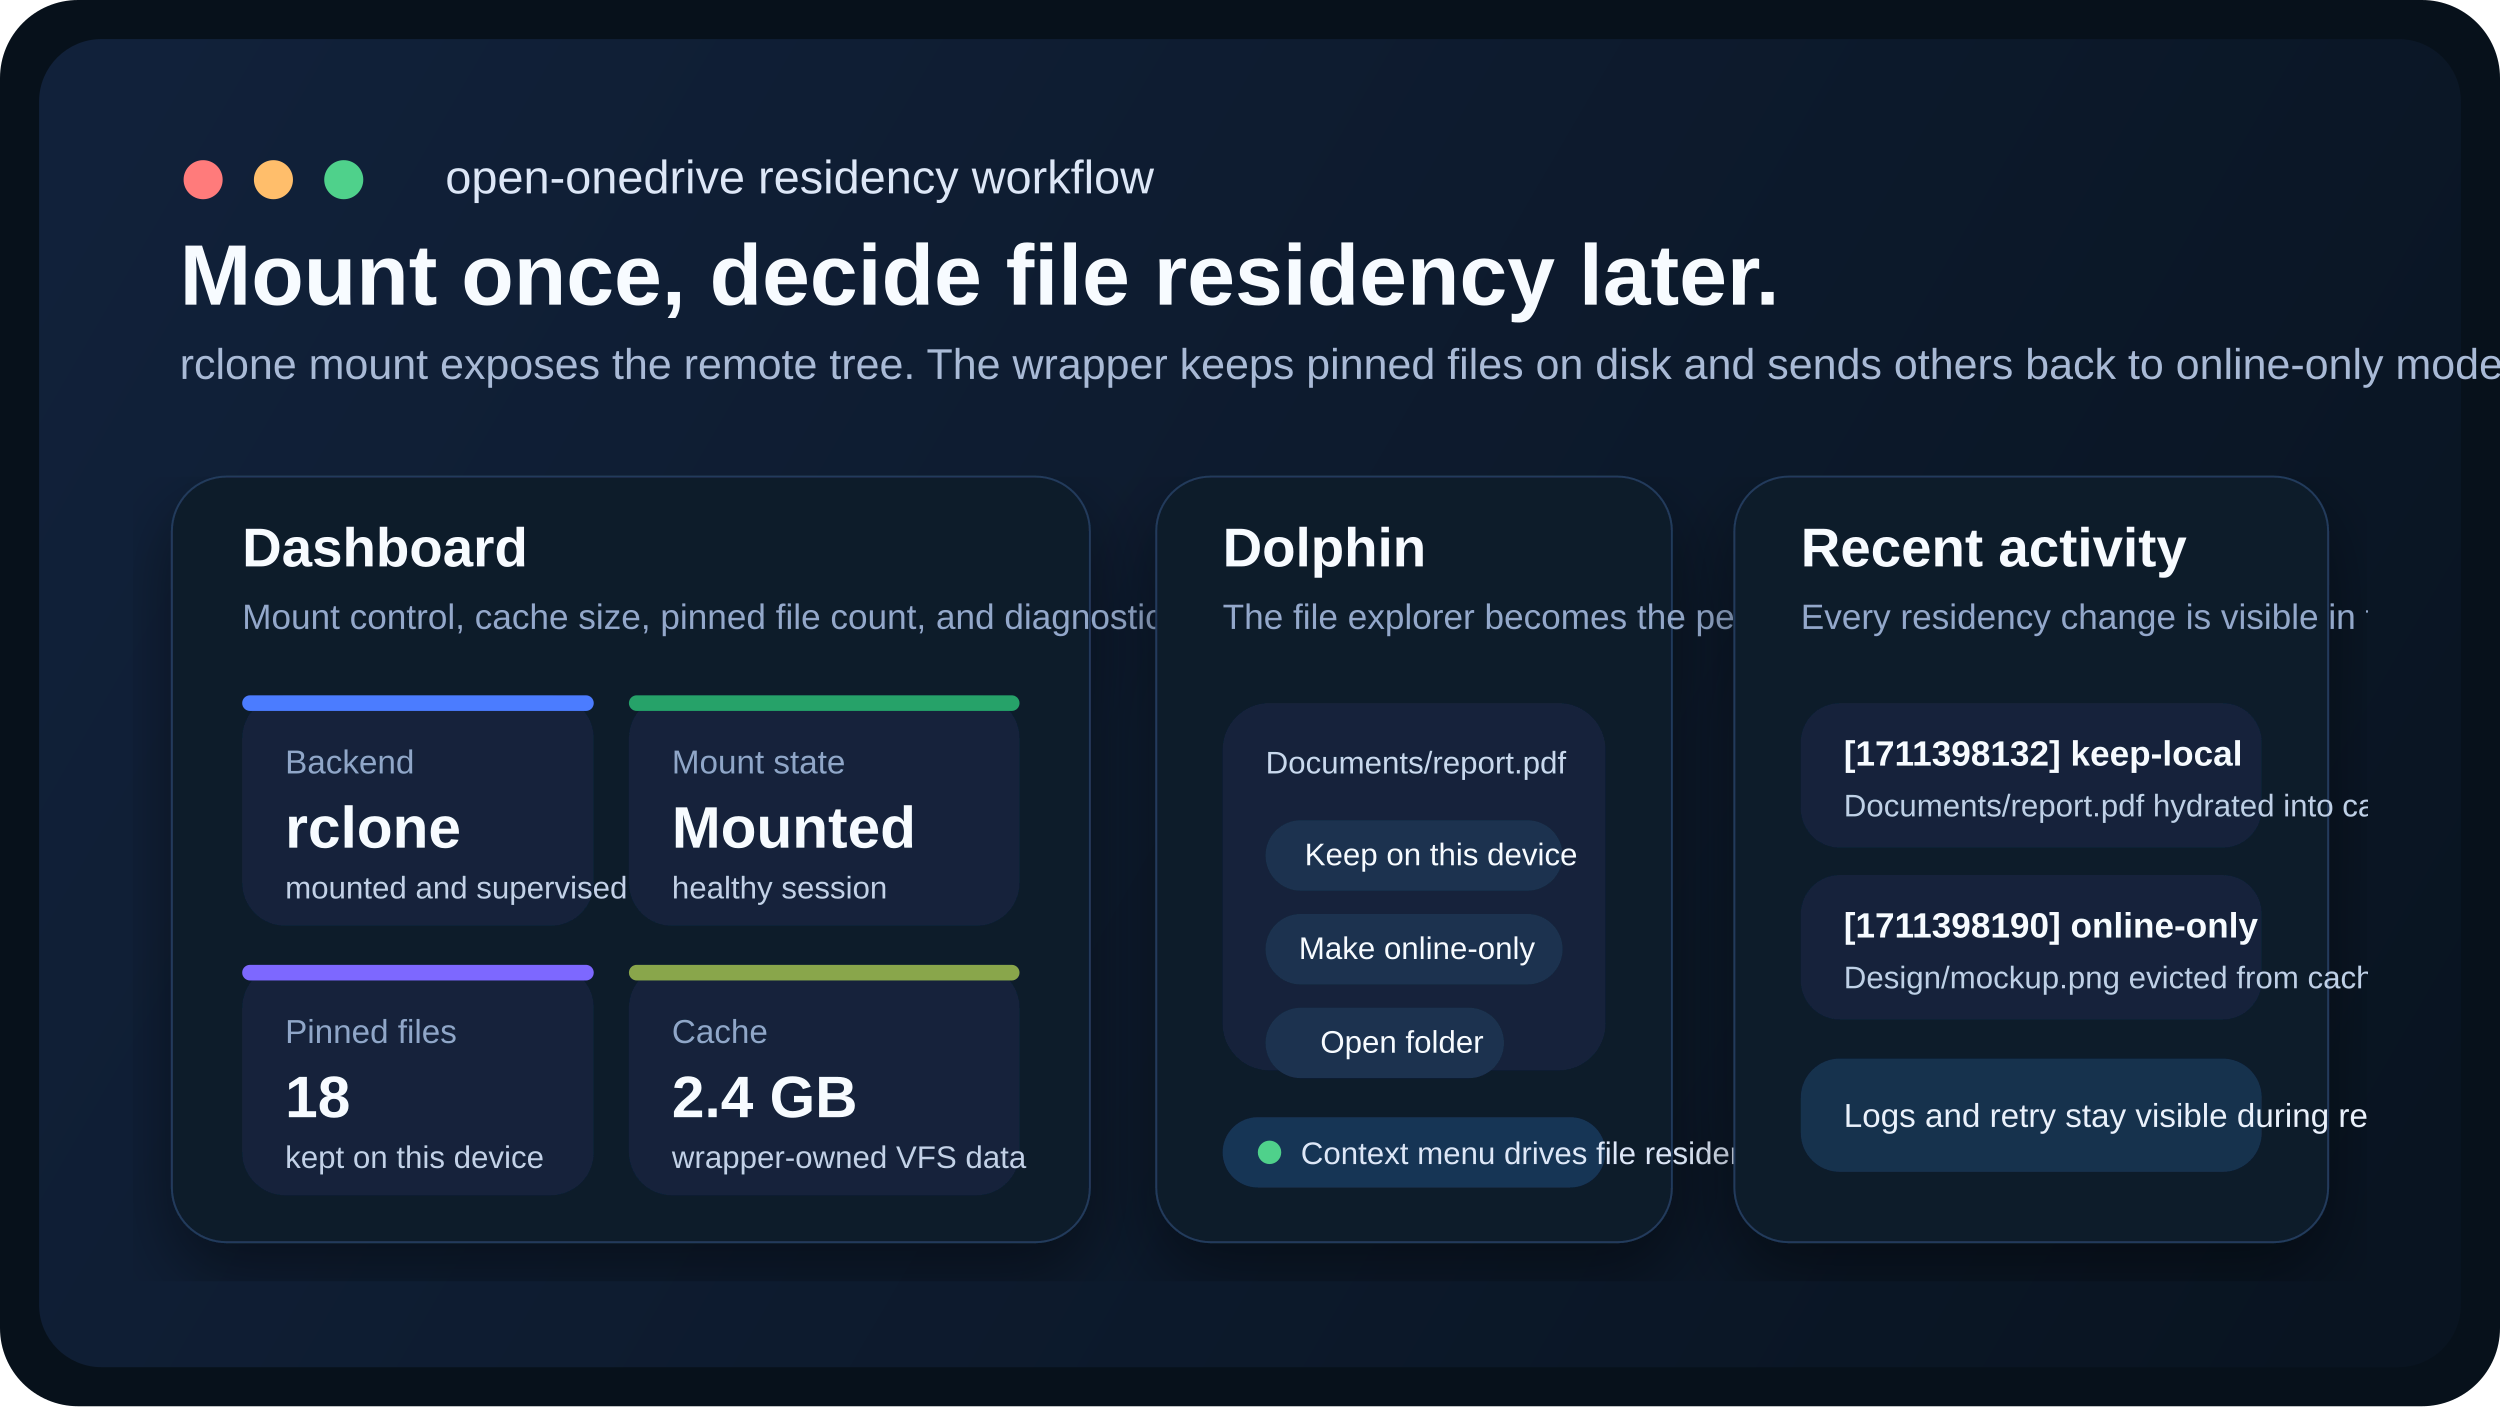
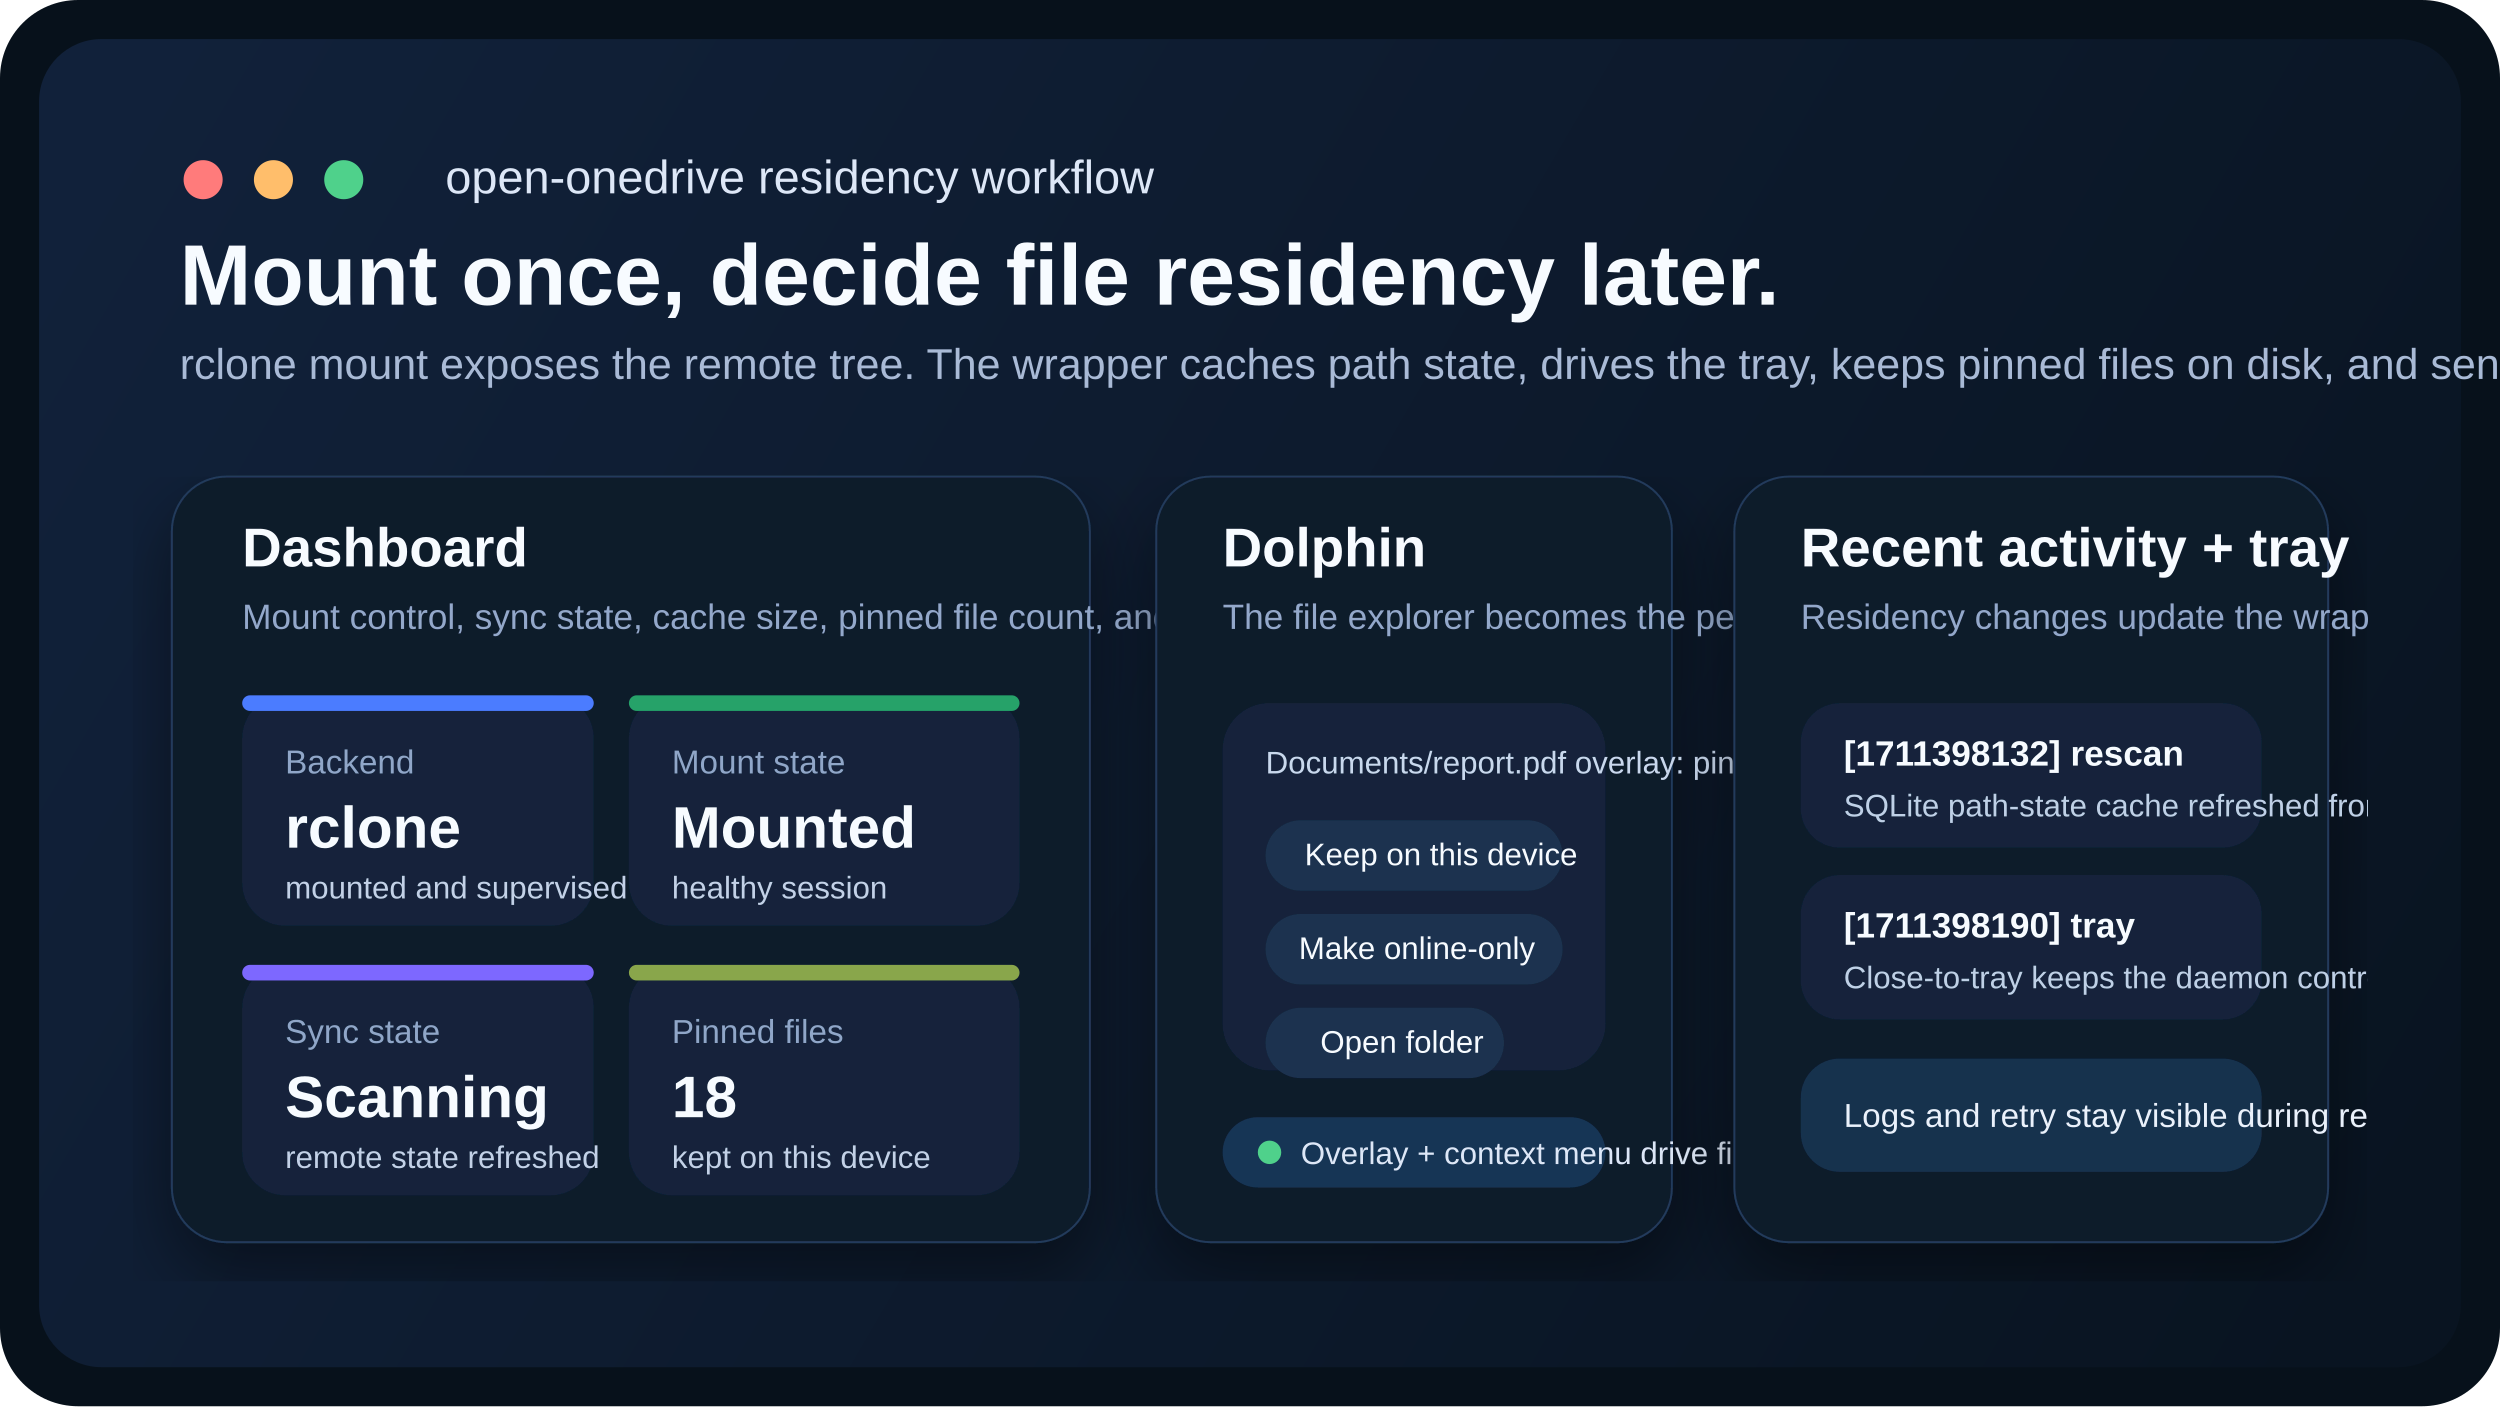
<svg xmlns="http://www.w3.org/2000/svg" width="1280" height="720" viewBox="0 0 1280 720" fill="none">
  <rect width="1280" height="720" rx="40" fill="#07111B" />
  <rect x="20" y="20" width="1240" height="680" rx="32" fill="url(#surface)" />
  <circle cx="104" cy="92" r="10" fill="#FF7B7B" />
  <circle cx="140" cy="92" r="10" fill="#FFBE6B" />
  <circle cx="176" cy="92" r="10" fill="#4FD18B" />
  <text x="228" y="99" fill="#DDE7F7" font-family="Arial, sans-serif" font-size="24">open-onedrive residency workflow</text>
  <text x="92" y="156" fill="#F7FBFF" font-family="Arial, sans-serif" font-size="44" font-weight="700">Mount once, decide file residency later.</text>
-   <text x="92" y="194" fill="#A9BAD6" font-family="Arial, sans-serif" font-size="22">rclone mount exposes the remote tree. The wrapper keeps pinned files on disk and sends others back to online-only mode.</text>
+   <text x="92" y="194" fill="#A9BAD6" font-family="Arial, sans-serif" font-size="22">rclone mount exposes the remote tree. The wrapper caches path state, drives the tray, keeps pinned files on disk, and sends others back to online-only mode.</text>
  <g filter="url(#shadow)">
    <rect x="88" y="244" width="470" height="392" rx="28" fill="#0E1B2C" stroke="#243B5B" />
    <text x="124" y="290" fill="#F7FBFF" font-family="Arial, sans-serif" font-size="28" font-weight="700">Dashboard</text>
-     <text x="124" y="322" fill="#93A8CA" font-family="Arial, sans-serif" font-size="18">Mount control, cache size, pinned file count, and diagnostics stay together.</text>
+     <text x="124" y="322" fill="#93A8CA" font-family="Arial, sans-serif" font-size="18">Mount control, sync state, cache size, pinned file count, and diagnostics stay together.</text>
    <rect x="124" y="356" width="180" height="118" rx="22" fill="#12233A" />
    <rect x="124" y="356" width="180" height="8" rx="4" fill="#4B7CFF" />
    <text x="146" y="396" fill="#90A6C8" font-family="Arial, sans-serif" font-size="17">Backend</text>
    <text x="146" y="434" fill="#F7FBFF" font-family="Arial, sans-serif" font-size="30" font-weight="700">rclone</text>
    <text x="146" y="460" fill="#C3D1E7" font-family="Arial, sans-serif" font-size="16">mounted and supervised</text>
    <rect x="322" y="356" width="200" height="118" rx="22" fill="#12233A" />
    <rect x="322" y="356" width="200" height="8" rx="4" fill="#26A269" />
    <text x="344" y="396" fill="#90A6C8" font-family="Arial, sans-serif" font-size="17">Mount state</text>
    <text x="344" y="434" fill="#F7FBFF" font-family="Arial, sans-serif" font-size="30" font-weight="700">Mounted</text>
    <text x="344" y="460" fill="#C3D1E7" font-family="Arial, sans-serif" font-size="16">healthy session</text>
    <rect x="124" y="494" width="180" height="118" rx="22" fill="#12233A" />
    <rect x="124" y="494" width="180" height="8" rx="4" fill="#7D67FF" />
-     <text x="146" y="534" fill="#90A6C8" font-family="Arial, sans-serif" font-size="17">Pinned files</text>
-     <text x="146" y="572" fill="#F7FBFF" font-family="Arial, sans-serif" font-size="30" font-weight="700">18</text>
-     <text x="146" y="598" fill="#C3D1E7" font-family="Arial, sans-serif" font-size="16">kept on this device</text>
+     <text x="146" y="534" fill="#90A6C8" font-family="Arial, sans-serif" font-size="17">Sync state</text>
+     <text x="146" y="572" fill="#F7FBFF" font-family="Arial, sans-serif" font-size="30" font-weight="700">Scanning</text>
+     <text x="146" y="598" fill="#C3D1E7" font-family="Arial, sans-serif" font-size="16">remote state refreshed</text>
    <rect x="322" y="494" width="200" height="118" rx="22" fill="#12233A" />
    <rect x="322" y="494" width="200" height="8" rx="4" fill="#89A64B" />
-     <text x="344" y="534" fill="#90A6C8" font-family="Arial, sans-serif" font-size="17">Cache</text>
-     <text x="344" y="572" fill="#F7FBFF" font-family="Arial, sans-serif" font-size="30" font-weight="700">2.4 GB</text>
-     <text x="344" y="598" fill="#C3D1E7" font-family="Arial, sans-serif" font-size="16">wrapper-owned VFS data</text>
+     <text x="344" y="534" fill="#90A6C8" font-family="Arial, sans-serif" font-size="17">Pinned files</text>
+     <text x="344" y="572" fill="#F7FBFF" font-family="Arial, sans-serif" font-size="30" font-weight="700">18</text>
+     <text x="344" y="598" fill="#C3D1E7" font-family="Arial, sans-serif" font-size="16">kept on this device</text>
  </g>
  <g filter="url(#shadow)">
    <rect x="592" y="244" width="264" height="392" rx="28" fill="#0E1B2C" stroke="#243B5B" />
    <text x="626" y="290" fill="#F7FBFF" font-family="Arial, sans-serif" font-size="28" font-weight="700">Dolphin</text>
-     <text x="626" y="322" fill="#93A8CA" font-family="Arial, sans-serif" font-size="18">The file explorer becomes the per-file control surface.</text>
+     <text x="626" y="322" fill="#93A8CA" font-family="Arial, sans-serif" font-size="18">The file explorer becomes the per-file control surface with overlays.</text>
    <rect x="626" y="360" width="196" height="188" rx="24" fill="#13243B" />
-     <text x="648" y="396" fill="#C9D8ED" font-family="Arial, sans-serif" font-size="16">Documents/report.pdf</text>
+     <text x="648" y="396" fill="#C9D8ED" font-family="Arial, sans-serif" font-size="16">Documents/report.pdf   overlay: pinned</text>
    <rect x="648" y="420" width="152" height="36" rx="18" fill="#1C3350" />
    <text x="668" y="443" fill="#F7FBFF" font-family="Arial, sans-serif" font-size="16">Keep on this device</text>
    <rect x="648" y="468" width="152" height="36" rx="18" fill="#1C3350" />
    <text x="665" y="491" fill="#F7FBFF" font-family="Arial, sans-serif" font-size="16">Make online-only</text>
    <rect x="648" y="516" width="122" height="36" rx="18" fill="#1C3350" />
    <text x="676" y="539" fill="#F7FBFF" font-family="Arial, sans-serif" font-size="16">Open folder</text>
    <rect x="626" y="572" width="196" height="36" rx="18" fill="#153454" />
    <circle cx="650" cy="590" r="6" fill="#4FD18B" />
-     <text x="666" y="596" fill="#DDE7F7" font-family="Arial, sans-serif" font-size="16">Context menu drives file residency.</text>
+     <text x="666" y="596" fill="#DDE7F7" font-family="Arial, sans-serif" font-size="16">Overlay + context menu drive file residency.</text>
  </g>
  <g filter="url(#shadow)">
    <rect x="888" y="244" width="304" height="392" rx="28" fill="#0E1B2C" stroke="#243B5B" />
-     <text x="922" y="290" fill="#F7FBFF" font-family="Arial, sans-serif" font-size="28" font-weight="700">Recent activity</text>
-     <text x="922" y="322" fill="#93A8CA" font-family="Arial, sans-serif" font-size="18">Every residency change is visible in the wrapper state and logs.</text>
+     <text x="922" y="290" fill="#F7FBFF" font-family="Arial, sans-serif" font-size="28" font-weight="700">Recent activity + tray</text>
+     <text x="922" y="322" fill="#93A8CA" font-family="Arial, sans-serif" font-size="18">Residency changes update the wrapper state, logs, and tray status.</text>
    <rect x="922" y="360" width="236" height="74" rx="20" fill="#12233A" />
-     <text x="944" y="392" fill="#F7FBFF" font-family="Arial, sans-serif" font-size="18" font-weight="700">[1711398132] keep-local</text>
-     <text x="944" y="418" fill="#BFD0E6" font-family="Arial, sans-serif" font-size="16">Documents/report.pdf hydrated into cache</text>
+     <text x="944" y="392" fill="#F7FBFF" font-family="Arial, sans-serif" font-size="18" font-weight="700">[1711398132] rescan</text>
+     <text x="944" y="418" fill="#BFD0E6" font-family="Arial, sans-serif" font-size="16">SQLite path-state cache refreshed from rclone lsjson</text>
    <rect x="922" y="448" width="236" height="74" rx="20" fill="#12233A" />
-     <text x="944" y="480" fill="#F7FBFF" font-family="Arial, sans-serif" font-size="18" font-weight="700">[1711398190] online-only</text>
-     <text x="944" y="506" fill="#BFD0E6" font-family="Arial, sans-serif" font-size="16">Design/mockup.png evicted from cache</text>
+     <text x="944" y="480" fill="#F7FBFF" font-family="Arial, sans-serif" font-size="18" font-weight="700">[1711398190] tray</text>
+     <text x="944" y="506" fill="#BFD0E6" font-family="Arial, sans-serif" font-size="16">Close-to-tray keeps the daemon controls resident</text>
    <rect x="922" y="542" width="236" height="58" rx="20" fill="#14314D" />
    <text x="944" y="577" fill="#EAF1FB" font-family="Arial, sans-serif" font-size="17">Logs and retry stay visible during recovery.</text>
  </g>
  <defs>
    <linearGradient id="surface" x1="70" y1="32" x2="1196" y2="688" gradientUnits="userSpaceOnUse">
      <stop stop-color="#11213A" />
      <stop offset="1" stop-color="#091421" />
    </linearGradient>
    <filter id="shadow" x="68" y="228" width="1144" height="428" filterUnits="userSpaceOnUse" color-interpolation-filters="sRGB">
      <feDropShadow dx="0" dy="16" stdDeviation="18" flood-color="#02060C" flood-opacity="0.42" />
    </filter>
  </defs>
</svg>
